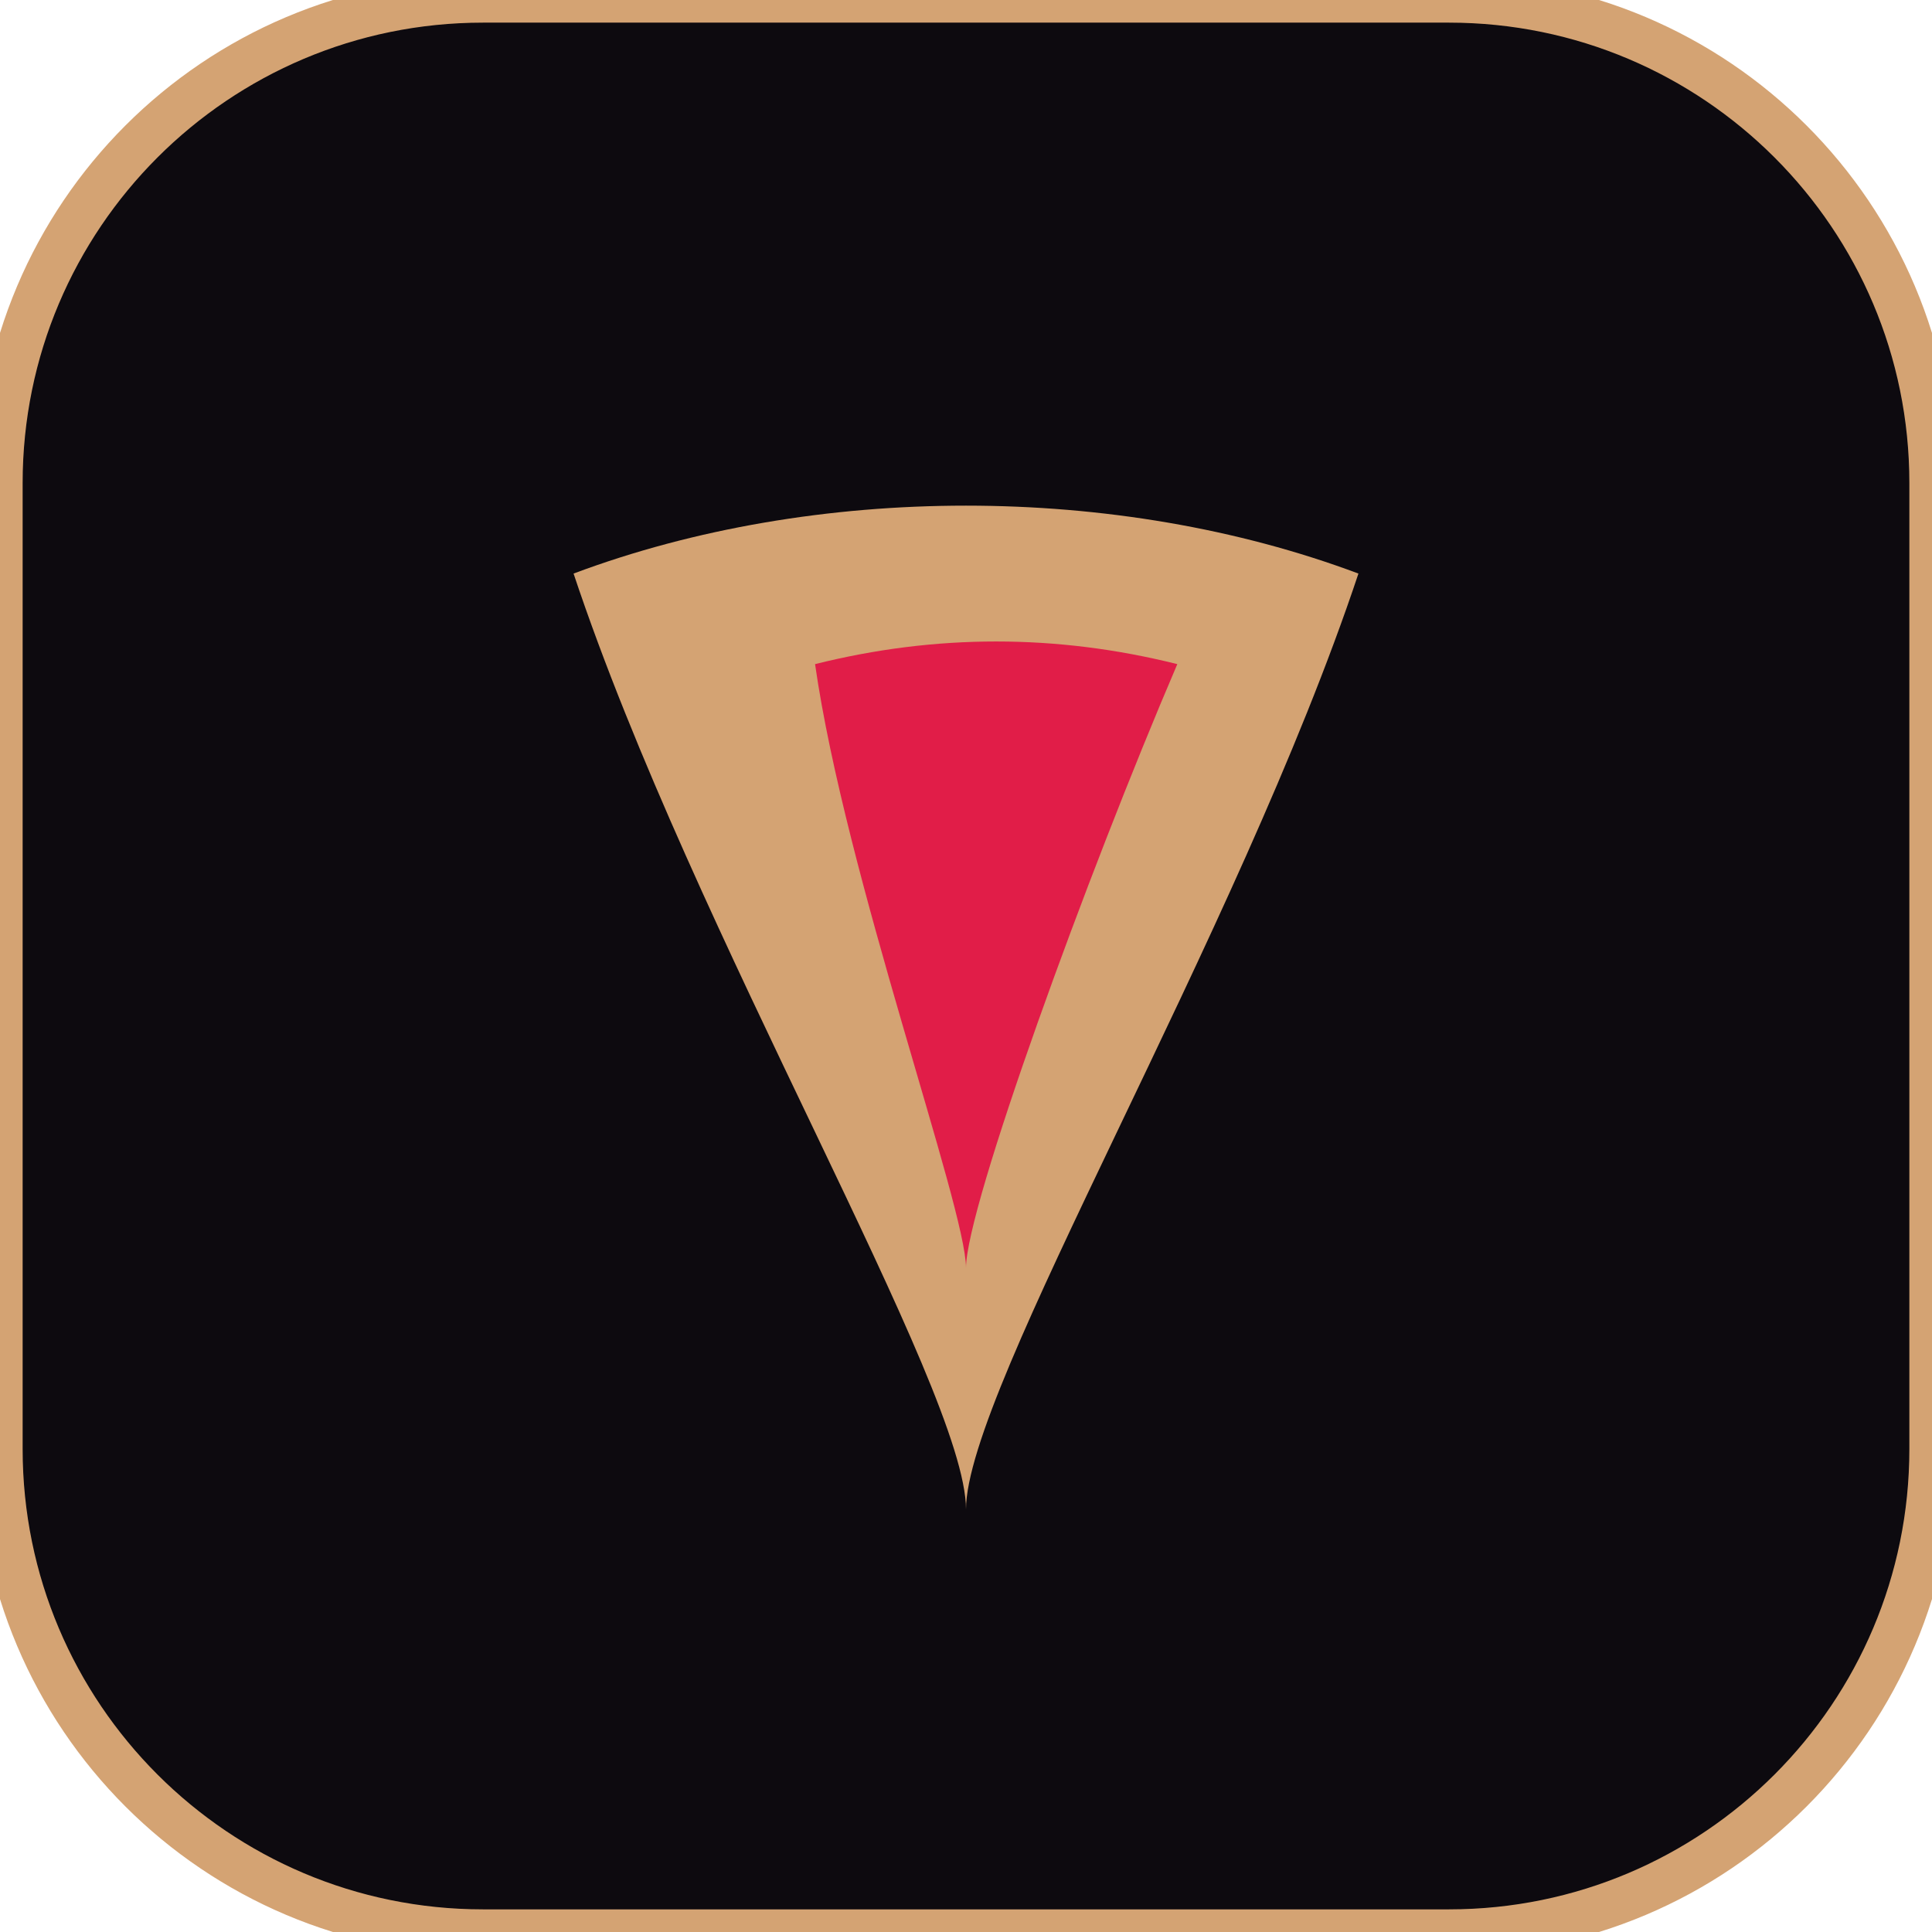
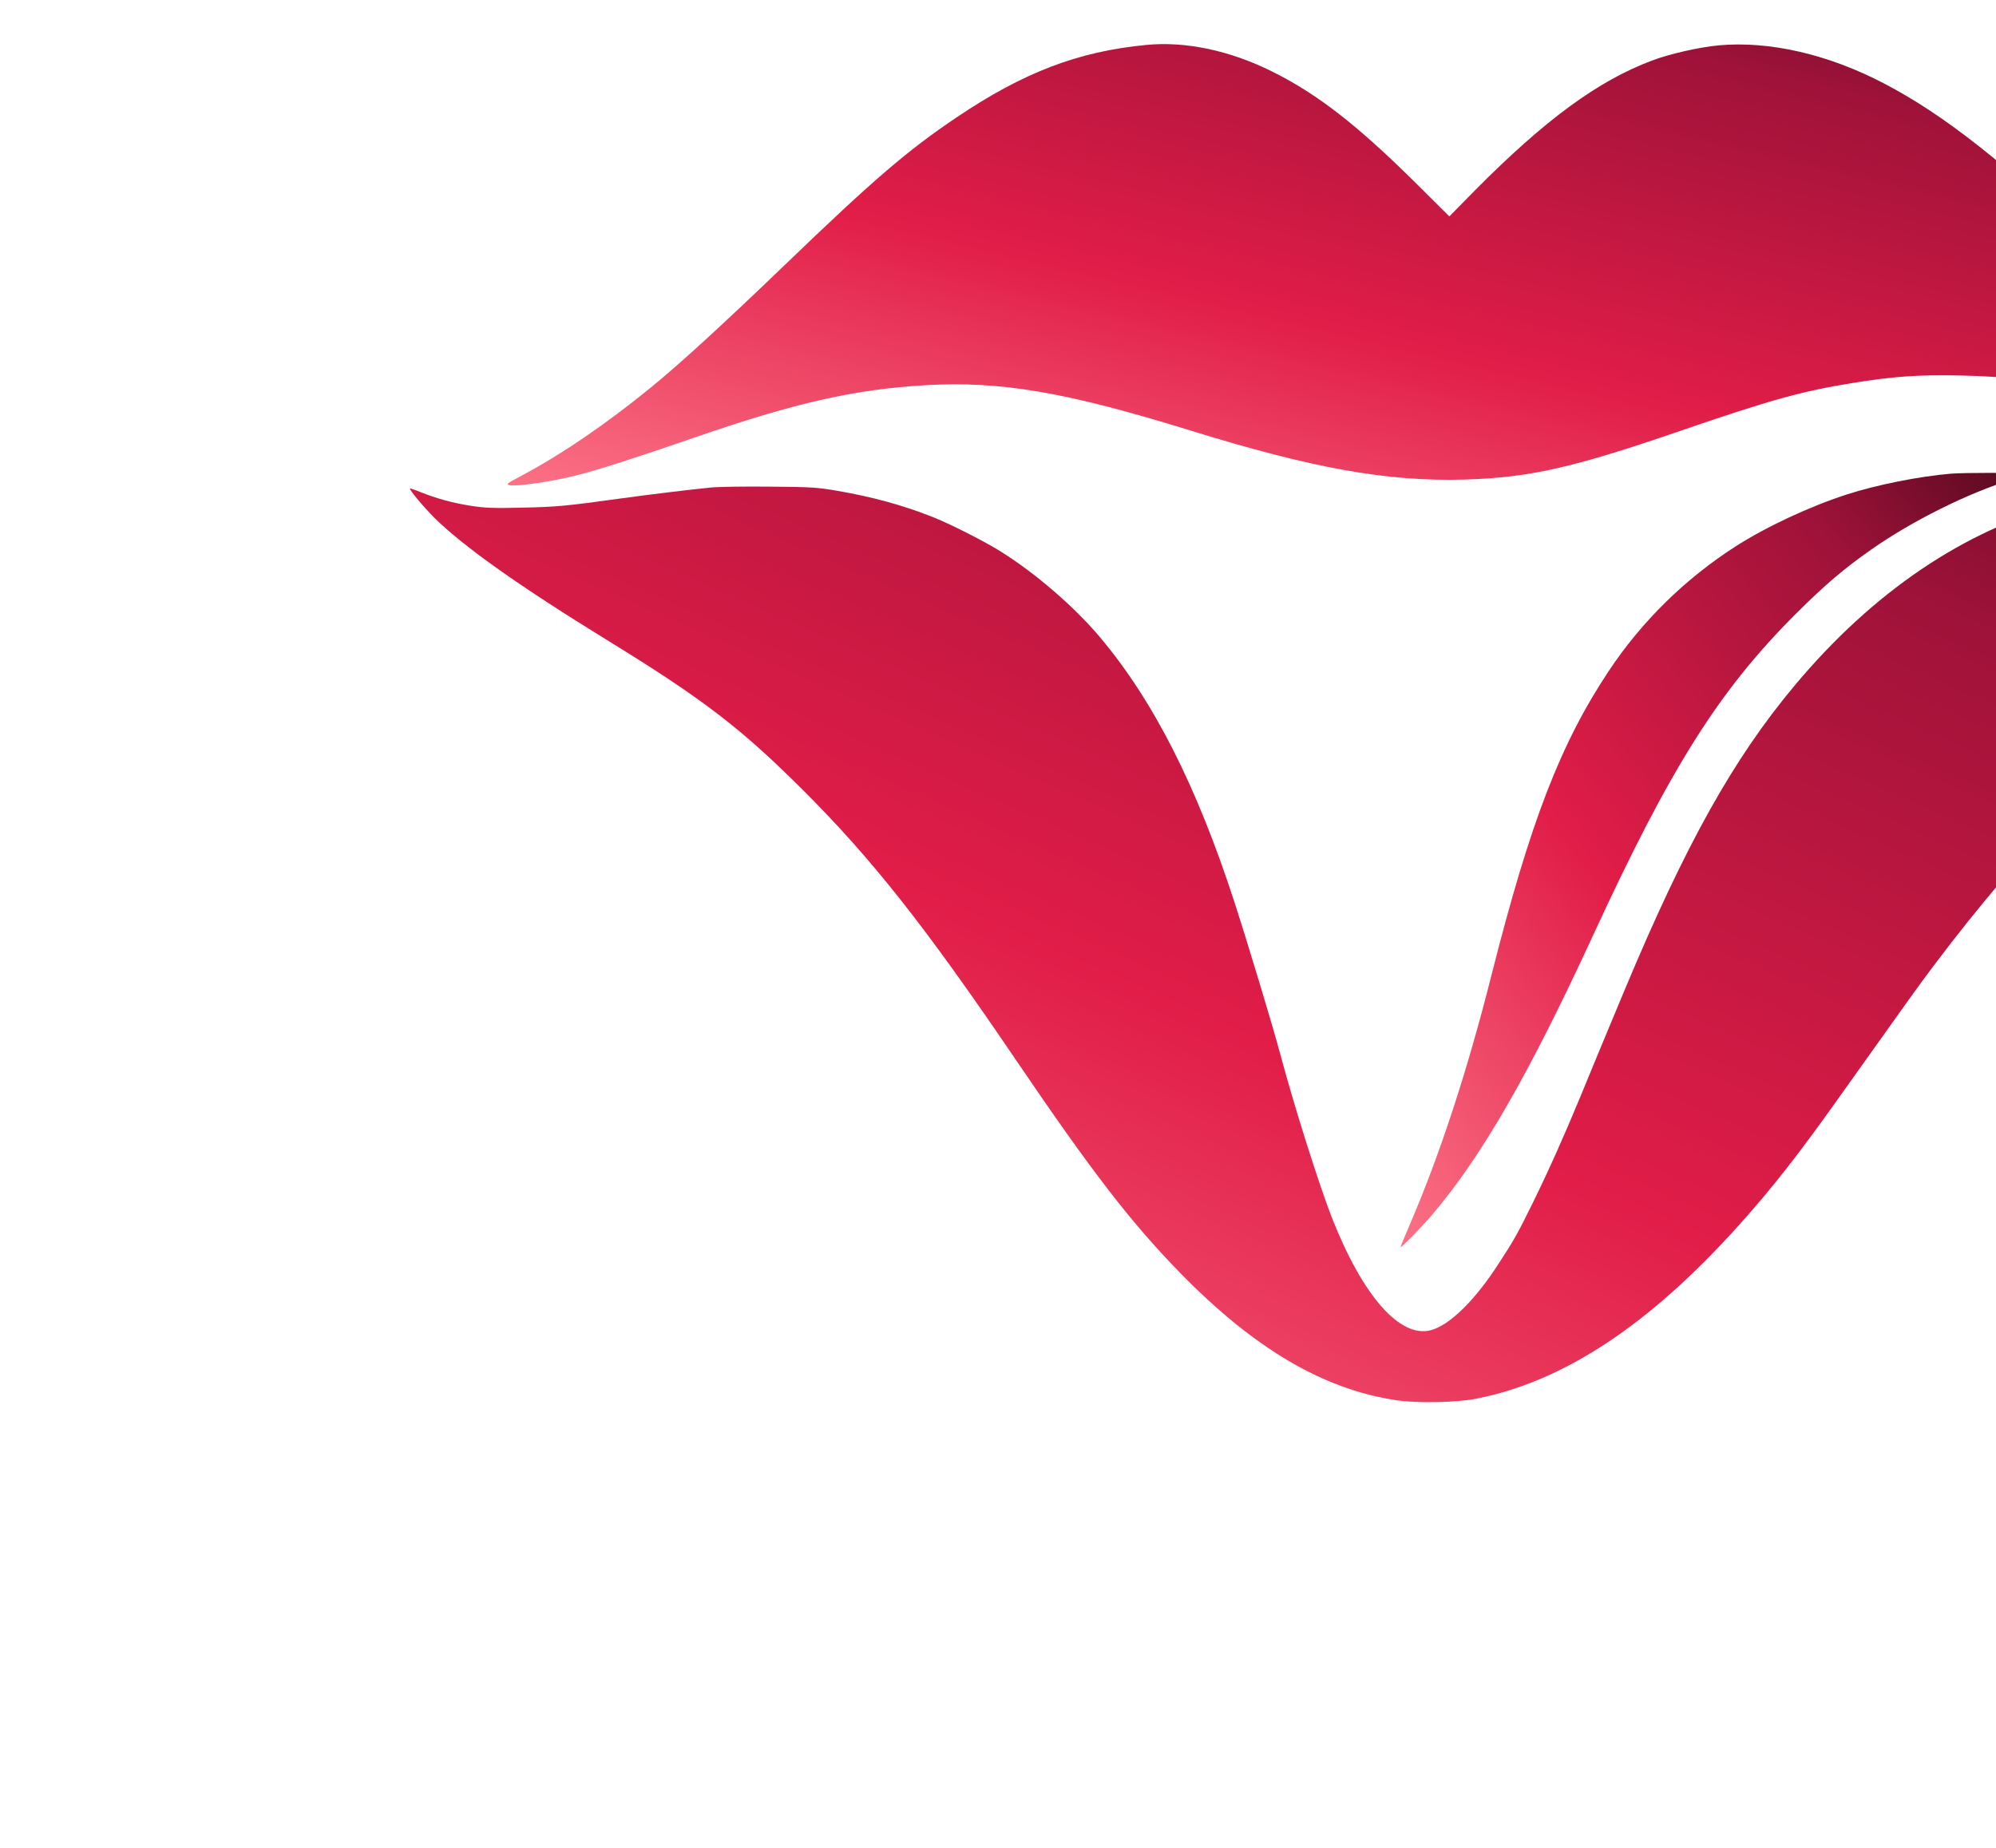
- <svg xmlns="http://www.w3.org/2000/svg" width="64" height="64" viewBox="0 0 64 64" fill="none">
-   <rect width="64" height="64" rx="16" fill="#0D0A0F" stroke="#D4A373" stroke-width="1.5" />
-   <g transform="translate(14, 14)">
-     <path d="M 5,5 C 13,2 23,2 31,5 C 27,17 18,32 18,36 C 18,32 9,17 5,5 Z" fill="#D4A373" />
-     <path d="M 13,8 C 17,7 21,7 25,8 C 22,15 18,26 18,28 C 18,26 14,15 13,8 Z" fill="#E11D48" />
+ <svg xmlns="http://www.w3.org/2000/svg" viewBox="0 0 1350 1250" fill="none">
+   <defs>
+     <linearGradient id="brandmarkLipVelvetGrad" x1="0%" y1="0%" x2="100%" y2="100%">
+       <stop offset="0%" stop-color="#FB7185" />
+       <stop offset="40%" stop-color="#E11D48" />
+       <stop offset="80%" stop-color="#9F1239" />
+       <stop offset="100%" stop-color="#580A20" />
+     </linearGradient>
+   </defs>
+   <g fill="url(#brandmarkLipVelvetGrad)">
+     <g transform="translate(212.25, 1013.7) scale(0.1, -0.1)" stroke="none">
+       <path d="M5630 9833 c-460 -44 -830 -185 -1284 -491 -329 -221 -565 -424 -1156 -993 -423 -407 -714 -673 -910 -833 -305 -249 -606 -454 -879 -599 -94 -50 -102 -56 -78 -62 44 -11 294 25 452 66 154 39 394 116 805 258 675 233 1077 324 1552 352 513 30 952 -45 1793 -305 833 -258 1336 -348 1860 -333 437 13 730 79 1462 331 600 206 818 267 1153 321 284 46 449 58 735 52 616 -12 1052 -119 1890 -464 500 -206 718 -267 995 -279 l125 -5 -190 94 c-500 249 -876 545 -1820 1435 -706 665 -1105 980 -1514 1194 -377 198 -779 290 -1121 258 -129 -12 -333 -58 -450 -103 -365 -137 -722 -400 -1193 -874 l-177 -180 -223 222 c-398 395 -670 607 -977 759 -286 142 -585 205 -850 179z" />
+       <path d="M11075 6933 c-217 -18 -507 -76 -710 -142 -250 -81 -545 -219 -750 -351 -342 -220 -633 -506 -856 -841 -327 -492 -531 -1019 -794 -2059 -163 -647 -348 -1211 -549 -1679 -36 -85 -66 -156 -66 -160 0 -11 142 134 214 219 333 391 652 944 1086 1885 527 1143 854 1662 1379 2185 192 191 320 300 504 429 278 195 656 383 955 475 56 18 99 35 96 39 -7 7 -429 7 -509 0z" />
+       <path d="M2685 6839 c-142 -14 -414 -47 -610 -74 -366 -51 -435 -57 -665 -62 -193 -5 -255 -2 -345 12 -124 19 -236 50 -343 93 -39 16 -72 27 -72 24 0 -14 93 -125 166 -198 197 -195 577 -464 1179 -834 637 -392 894 -589 1311 -1005 469 -468 828 -922 1444 -1830 514 -757 777 -1098 1110 -1439 500 -512 969 -788 1462 -861 138 -21 407 -16 538 10 591 115 1170 497 1775 1170 229 255 407 482 693 885 462 649 521 732 621 865 323 430 627 784 955 1110 501 498 821 739 1731 1297 631 388 897 584 1031 762 25 32 43 61 41 63 -3 2 -35 -8 -73 -22 -304 -115 -672 -134 -1204 -64 -555 73 -692 84 -964 76 -237 -6 -413 -31 -641 -91 -662 -175 -1282 -595 -1810 -1227 -413 -494 -734 -1068 -1143 -2044 -125 -299 -245 -588 -305 -735 -112 -271 -213 -497 -325 -725 -99 -201 -126 -250 -231 -410 -159 -246 -329 -412 -455 -446 -208 -56 -458 227 -666 750 -88 223 -259 763 -353 1116 -51 191 -223 760 -309 1025 -257 793 -549 1367 -912 1798 -170 202 -432 429 -665 575 -110 70 -349 191 -466 237 -199 79 -407 136 -640 176 -136 24 -180 27 -460 29 -170 2 -350 -1 -400 -6z" />
+     </g>
  </g>
</svg>
